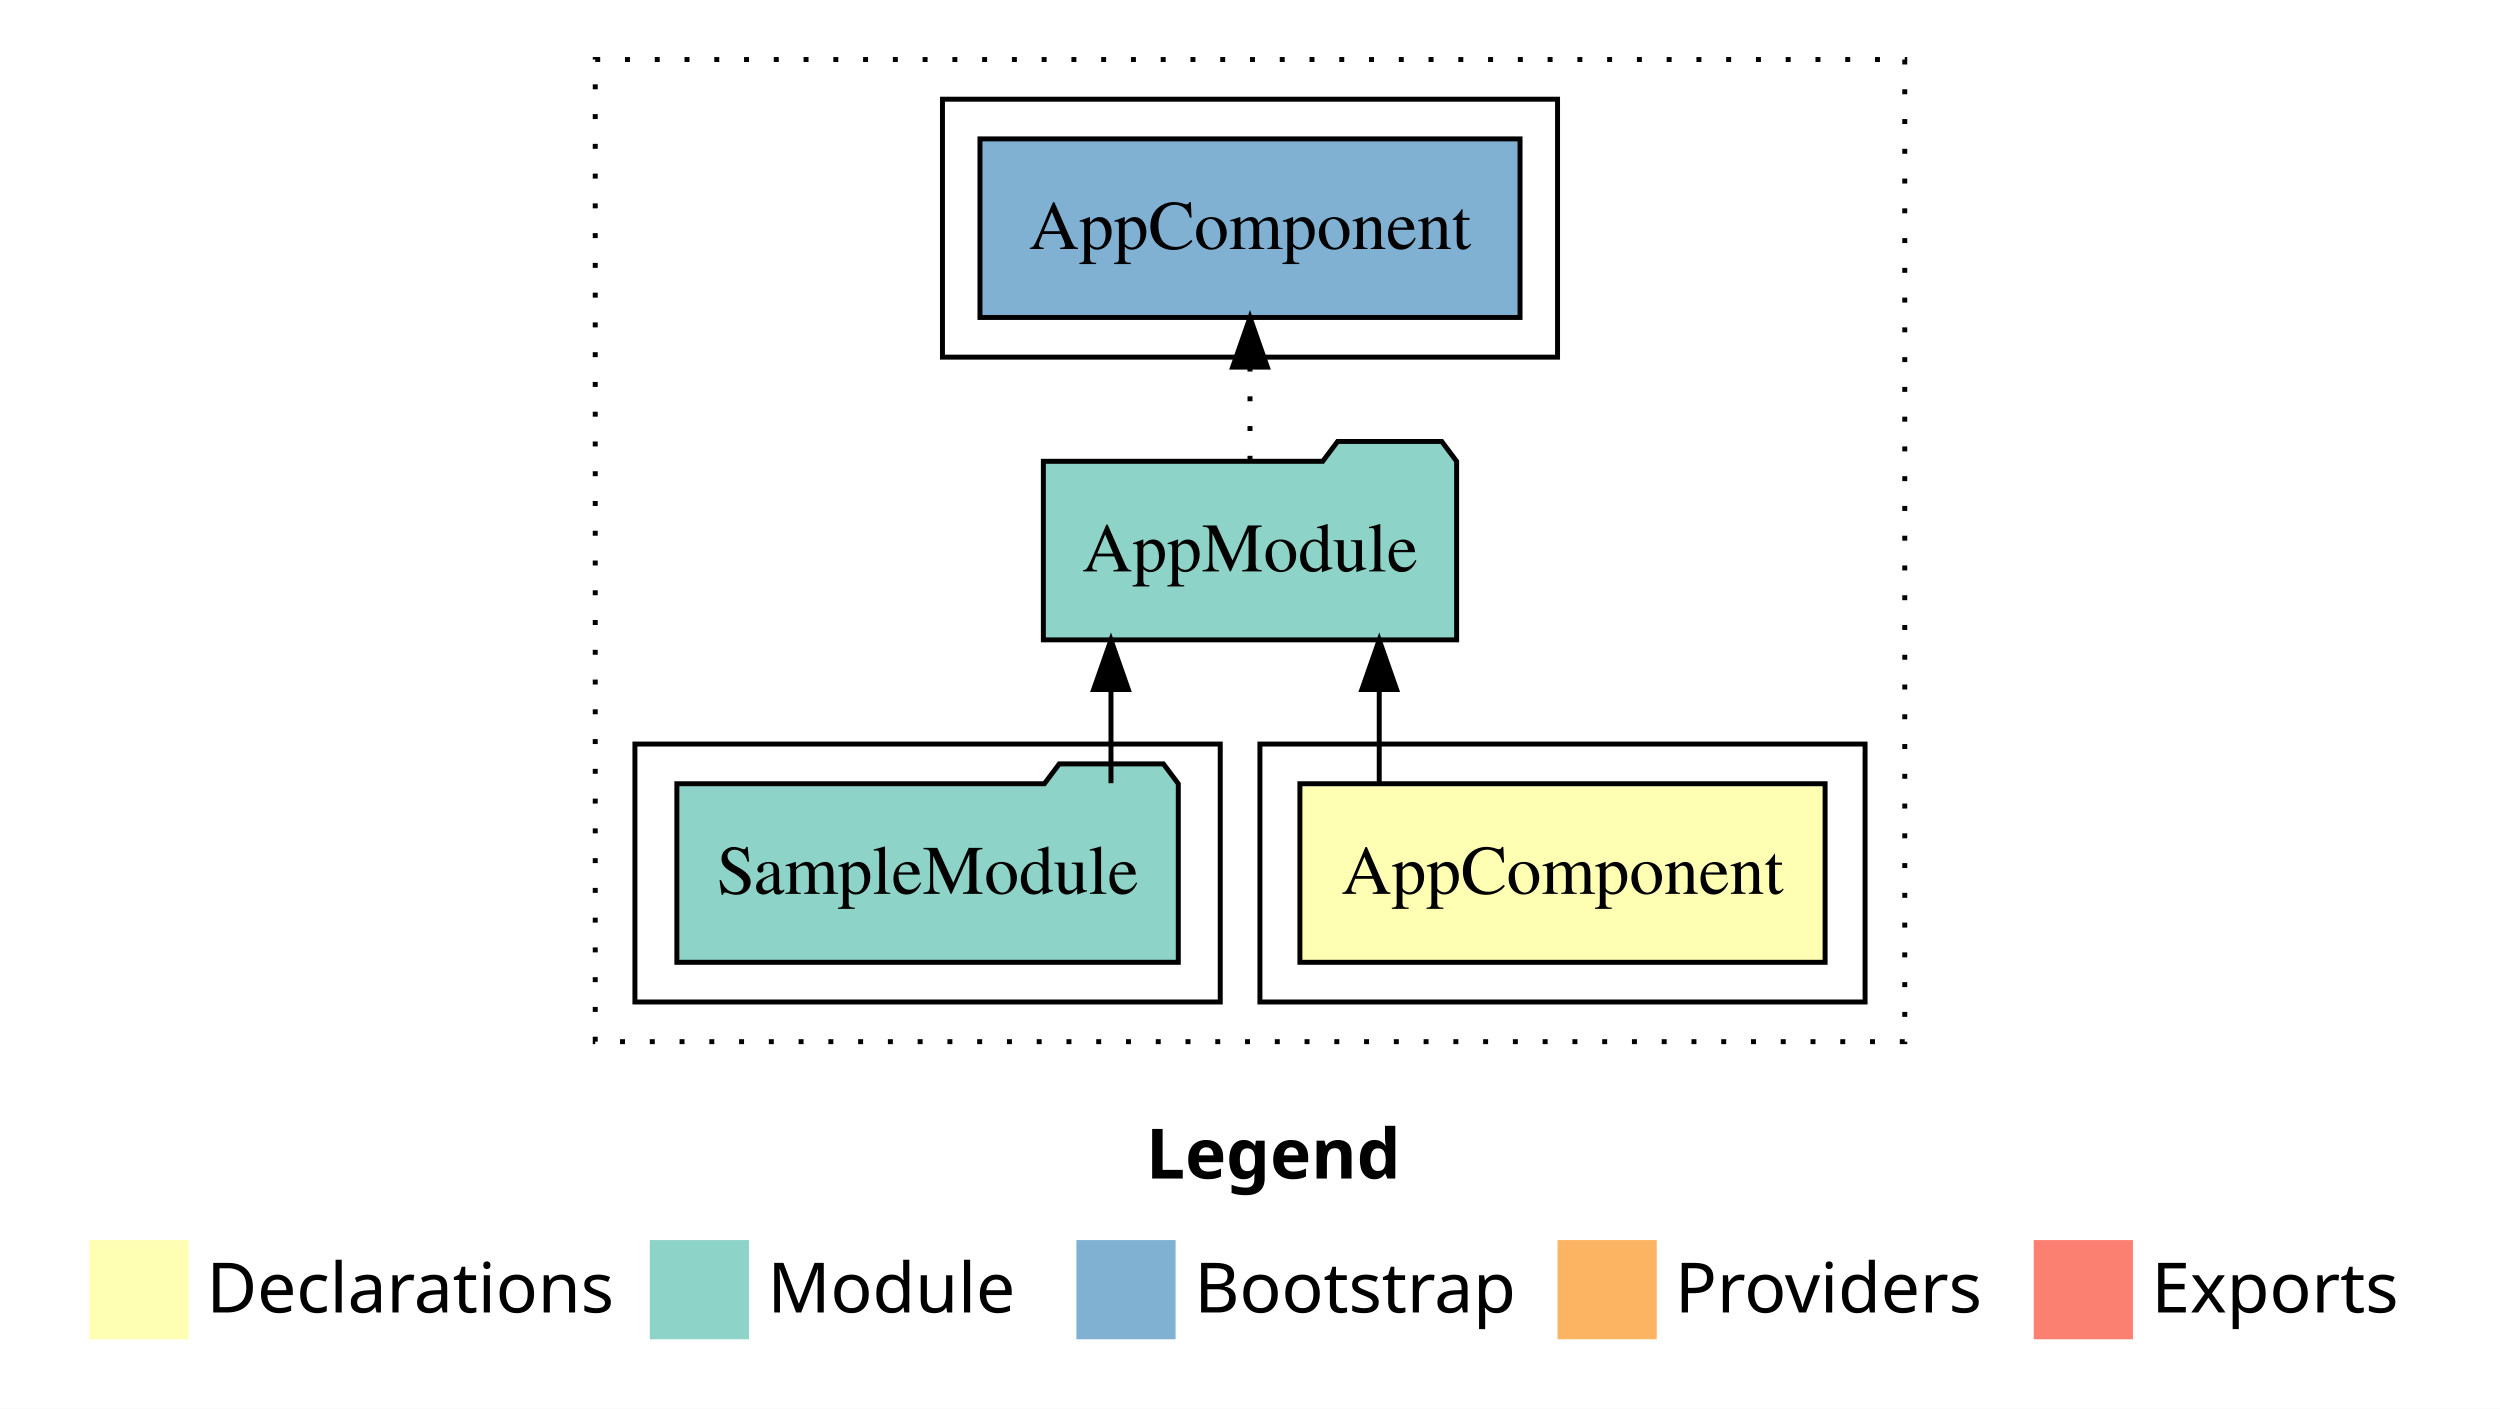
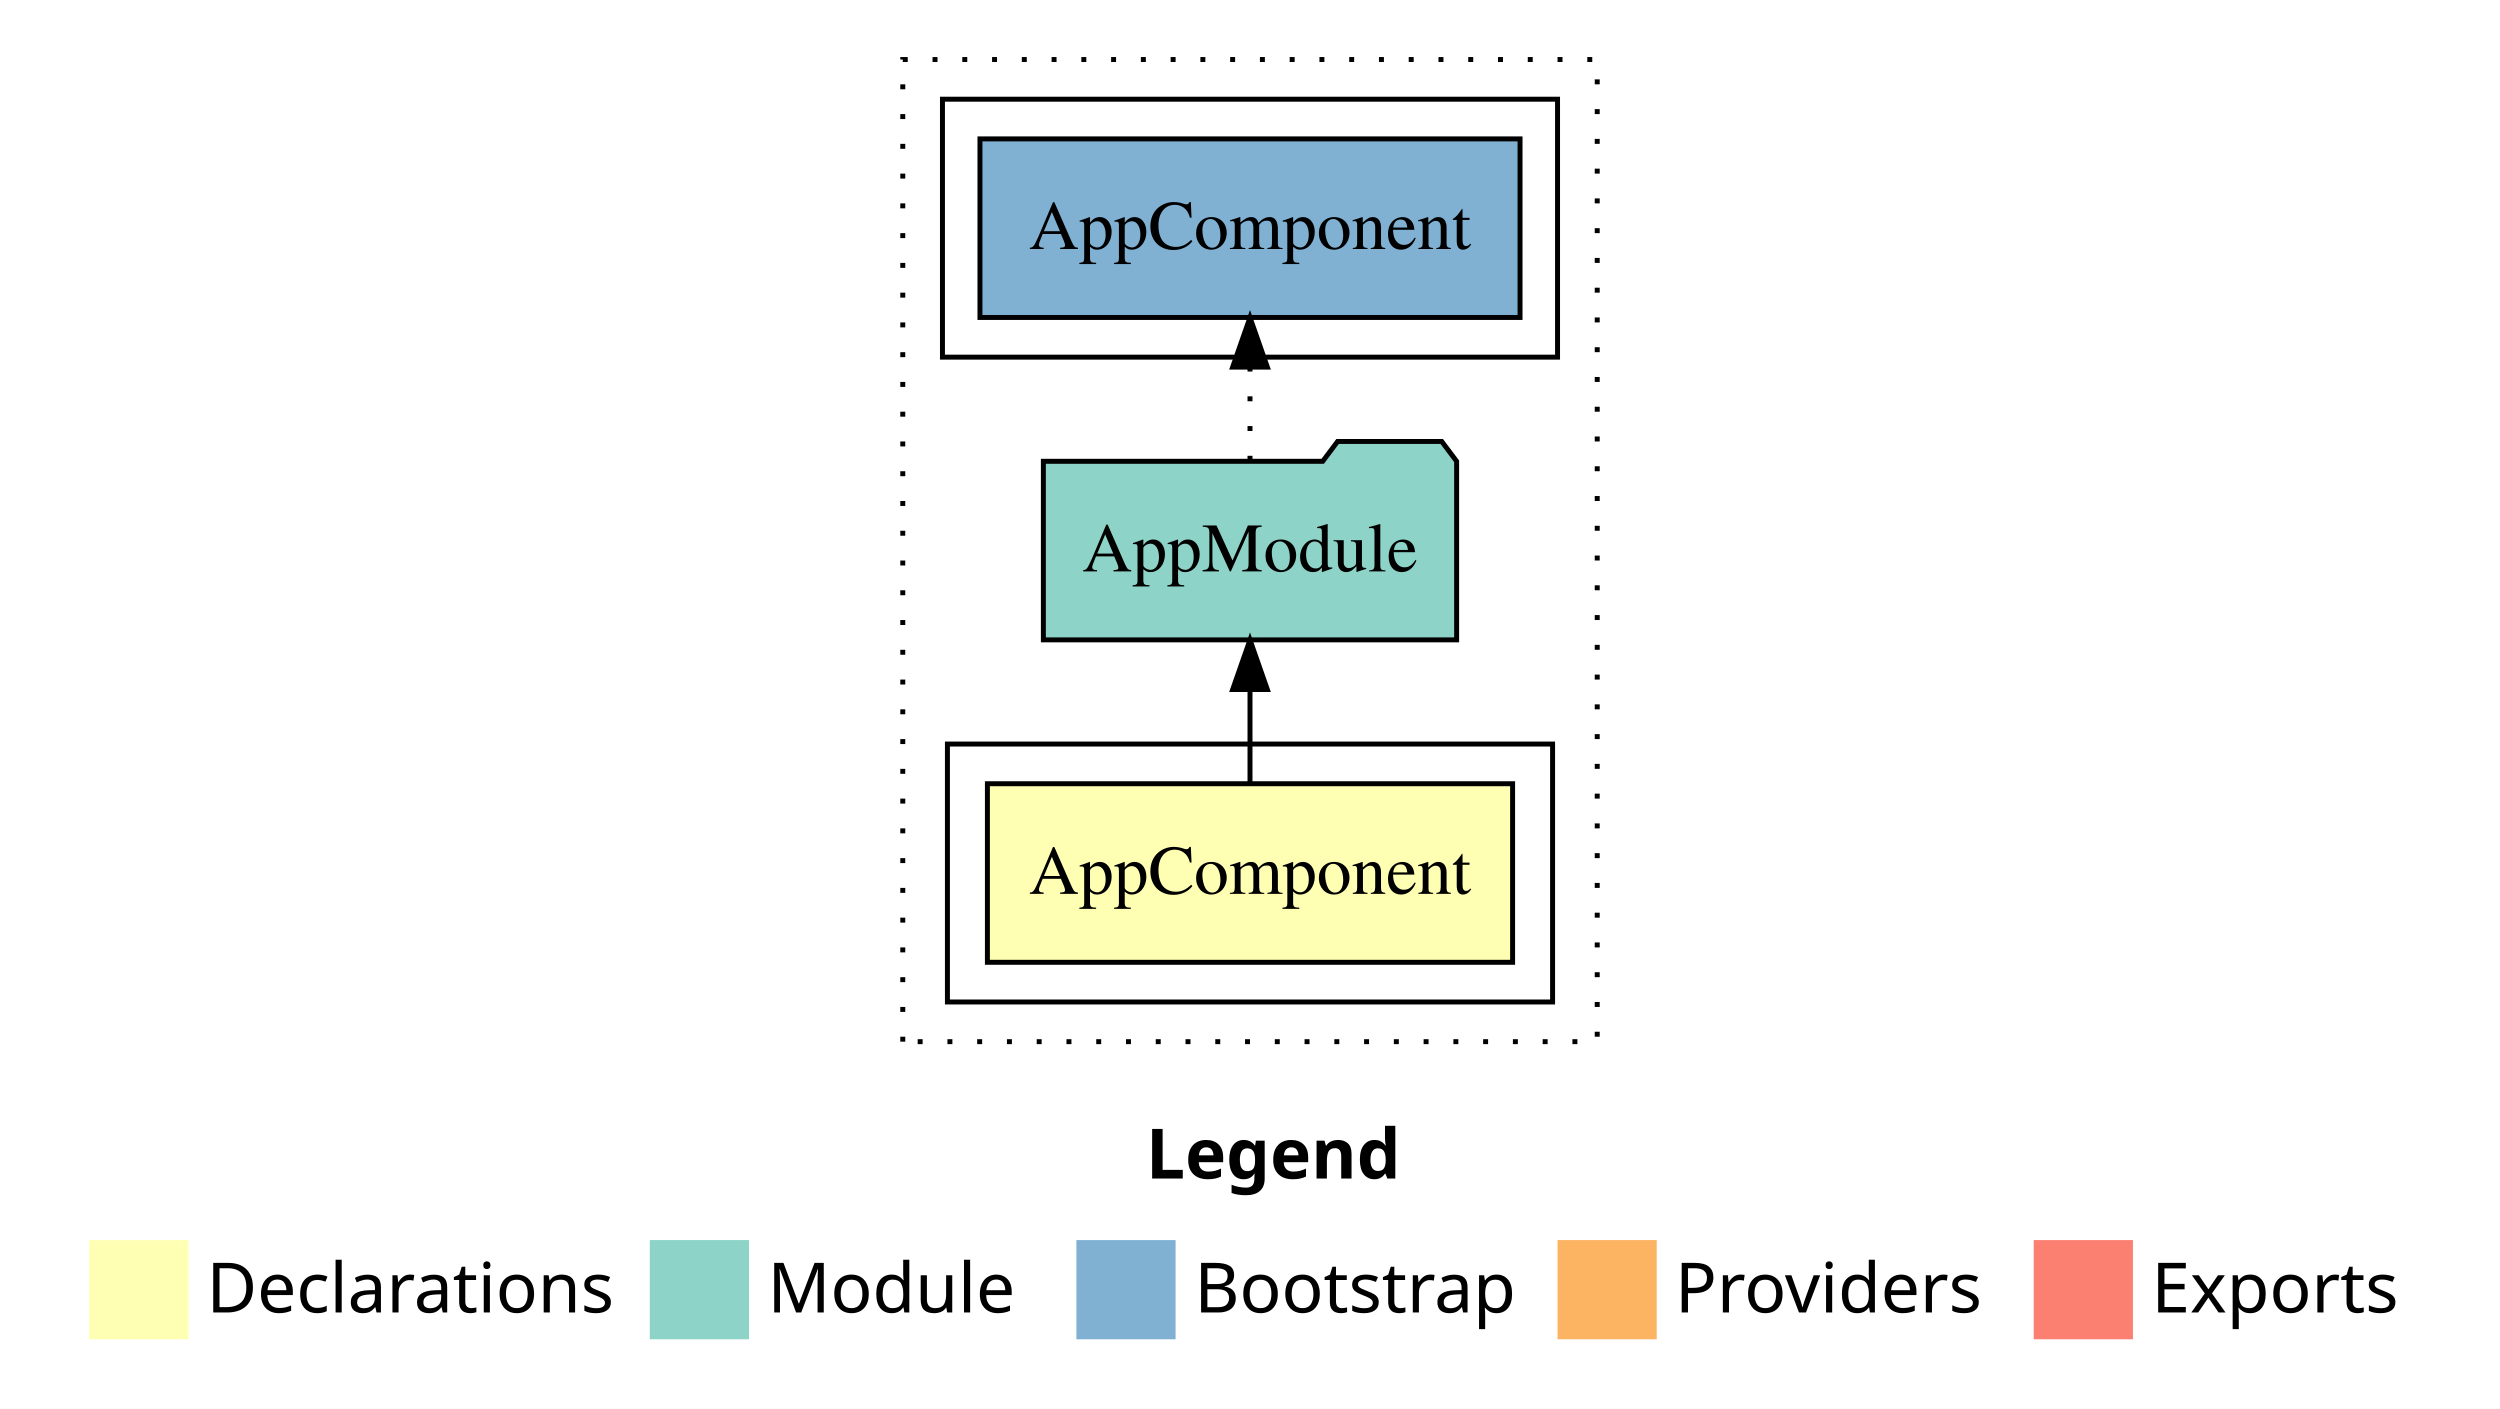
<svg xmlns="http://www.w3.org/2000/svg" width="504pt" height="284pt" viewBox="0.00 0.00 504.00 284.00">
  <g id="graph0" class="graph" transform="scale(1 1) rotate(0) translate(4 280)">
    <polygon fill="#ffffff" stroke="transparent" points="-4,4 -4,-280 500,-280 500,4 -4,4" />
    <text text-anchor="start" x="227.009" y="-42.4" font-family="sans-serif" font-weight="bold" font-size="14.00" fill="#000000">Legend</text>
    <polygon fill="#ffffb3" stroke="transparent" points="14,-10 14,-30 34,-30 34,-10 14,-10" />
    <text text-anchor="start" x="37.629" y="-15.4" font-family="sans-serif" font-size="14.00" fill="#000000">  Declarations</text>
    <polygon fill="#8dd3c7" stroke="transparent" points="127,-10 127,-30 147,-30 147,-10 127,-10" />
    <text text-anchor="start" x="150.725" y="-15.4" font-family="sans-serif" font-size="14.00" fill="#000000">  Module</text>
    <polygon fill="#80b1d3" stroke="transparent" points="213,-10 213,-30 233,-30 233,-10 213,-10" />
    <text text-anchor="start" x="236.781" y="-15.4" font-family="sans-serif" font-size="14.00" fill="#000000">  Bootstrap</text>
    <polygon fill="#fdb462" stroke="transparent" points="310,-10 310,-30 330,-30 330,-10 310,-10" />
    <text text-anchor="start" x="333.673" y="-15.4" font-family="sans-serif" font-size="14.00" fill="#000000">  Providers</text>
    <polygon fill="#fb8072" stroke="transparent" points="406,-10 406,-30 426,-30 426,-10 406,-10" />
    <text text-anchor="start" x="429.726" y="-15.4" font-family="sans-serif" font-size="14.00" fill="#000000">  Exports</text>
    <g id="clust1" class="cluster">
-       <polygon fill="none" stroke="#000000" stroke-dasharray="1,5" points="116,-70 116,-268 380,-268 380,-70 116,-70" />
+       <polygon fill="none" stroke="#000000" stroke-dasharray="1,5" points="178,-70 178,-268 318,-268 318,-70 178,-70" />
    </g>
    <g id="clust2" class="cluster">
-       <polygon fill="none" stroke="#000000" points="250,-78 250,-130 372,-130 372,-78 250,-78" />
-     </g>
-     <g id="clust4" class="cluster">
-       <polygon fill="none" stroke="#000000" points="124,-78 124,-130 242,-130 242,-78 124,-78" />
+       <polygon fill="none" stroke="#000000" points="187,-78 187,-130 309,-130 309,-78 187,-78" />
    </g>
    <g id="clust6" class="cluster">
      <polygon fill="none" stroke="#000000" points="186,-208 186,-260 310,-260 310,-208 186,-208" />
    </g>
    <g id="node1" class="node">
-       <polygon fill="#ffffb3" stroke="#000000" points="363.94,-122 258.06,-122 258.06,-86 363.94,-86 363.94,-122" />
-       <text text-anchor="middle" x="311" y="-99.8" font-family="Times,serif" font-size="14.00" fill="#000000">AppComponent</text>
+       <polygon fill="#ffffb3" stroke="#000000" points="300.94,-122 195.06,-122 195.06,-86 300.94,-86 300.94,-122" />
+       <text text-anchor="middle" x="248" y="-99.8" font-family="Times,serif" font-size="14.00" fill="#000000">AppComponent</text>
    </g>
    <g id="node2" class="node">
      <polygon fill="#8dd3c7" stroke="#000000" points="289.657,-187 286.657,-191 265.657,-191 262.657,-187 206.343,-187 206.343,-151 289.657,-151 289.657,-187" />
      <text text-anchor="middle" x="248" y="-164.8" font-family="Times,serif" font-size="14.00" fill="#000000">AppModule</text>
    </g>
    <g id="edge1" class="edge">
-       <path fill="none" stroke="#000000" d="M274.054,-122.106C274.054,-122.106 274.054,-140.991 274.054,-140.991" />
-       <polygon fill="#000000" stroke="#000000" points="270.554,-140.991 274.054,-150.991 277.554,-140.991 270.554,-140.991" />
+       <path fill="none" stroke="#000000" d="M248,-122.106C248,-122.106 248,-140.991 248,-140.991" />
+       <polygon fill="#000000" stroke="#000000" points="244.5,-140.991 248,-150.991 251.5,-140.991 244.5,-140.991" />
    </g>
-     <g id="node4" class="node">
+     <g id="node3" class="node">
      <polygon fill="#80b1d3" stroke="#000000" points="302.439,-252 193.561,-252 193.561,-216 302.439,-216 302.439,-252" />
      <text text-anchor="middle" x="248" y="-229.8" font-family="Times,serif" font-size="14.00" fill="#000000">AppComponent </text>
    </g>
-     <g id="edge3" class="edge">
+     <g id="edge2" class="edge">
      <path fill="none" stroke="#000000" stroke-dasharray="1,5" d="M248,-187.106C248,-187.106 248,-205.991 248,-205.991" />
      <polygon fill="#000000" stroke="#000000" points="244.5,-205.991 248,-215.991 251.5,-205.991 244.5,-205.991" />
    </g>
-     <g id="node3" class="node">
-       <polygon fill="#8dd3c7" stroke="#000000" points="233.544,-122 230.544,-126 209.544,-126 206.544,-122 132.456,-122 132.456,-86 233.544,-86 233.544,-122" />
-       <text text-anchor="middle" x="183" y="-99.8" font-family="Times,serif" font-size="14.00" fill="#000000">SampleModule</text>
-     </g>
-     <g id="edge2" class="edge">
-       <path fill="none" stroke="#000000" d="M219.972,-122.106C219.972,-122.106 219.972,-140.991 219.972,-140.991" />
-       <polygon fill="#000000" stroke="#000000" points="216.472,-140.991 219.972,-150.991 223.472,-140.991 216.472,-140.991" />
-     </g>
  </g>
</svg>
